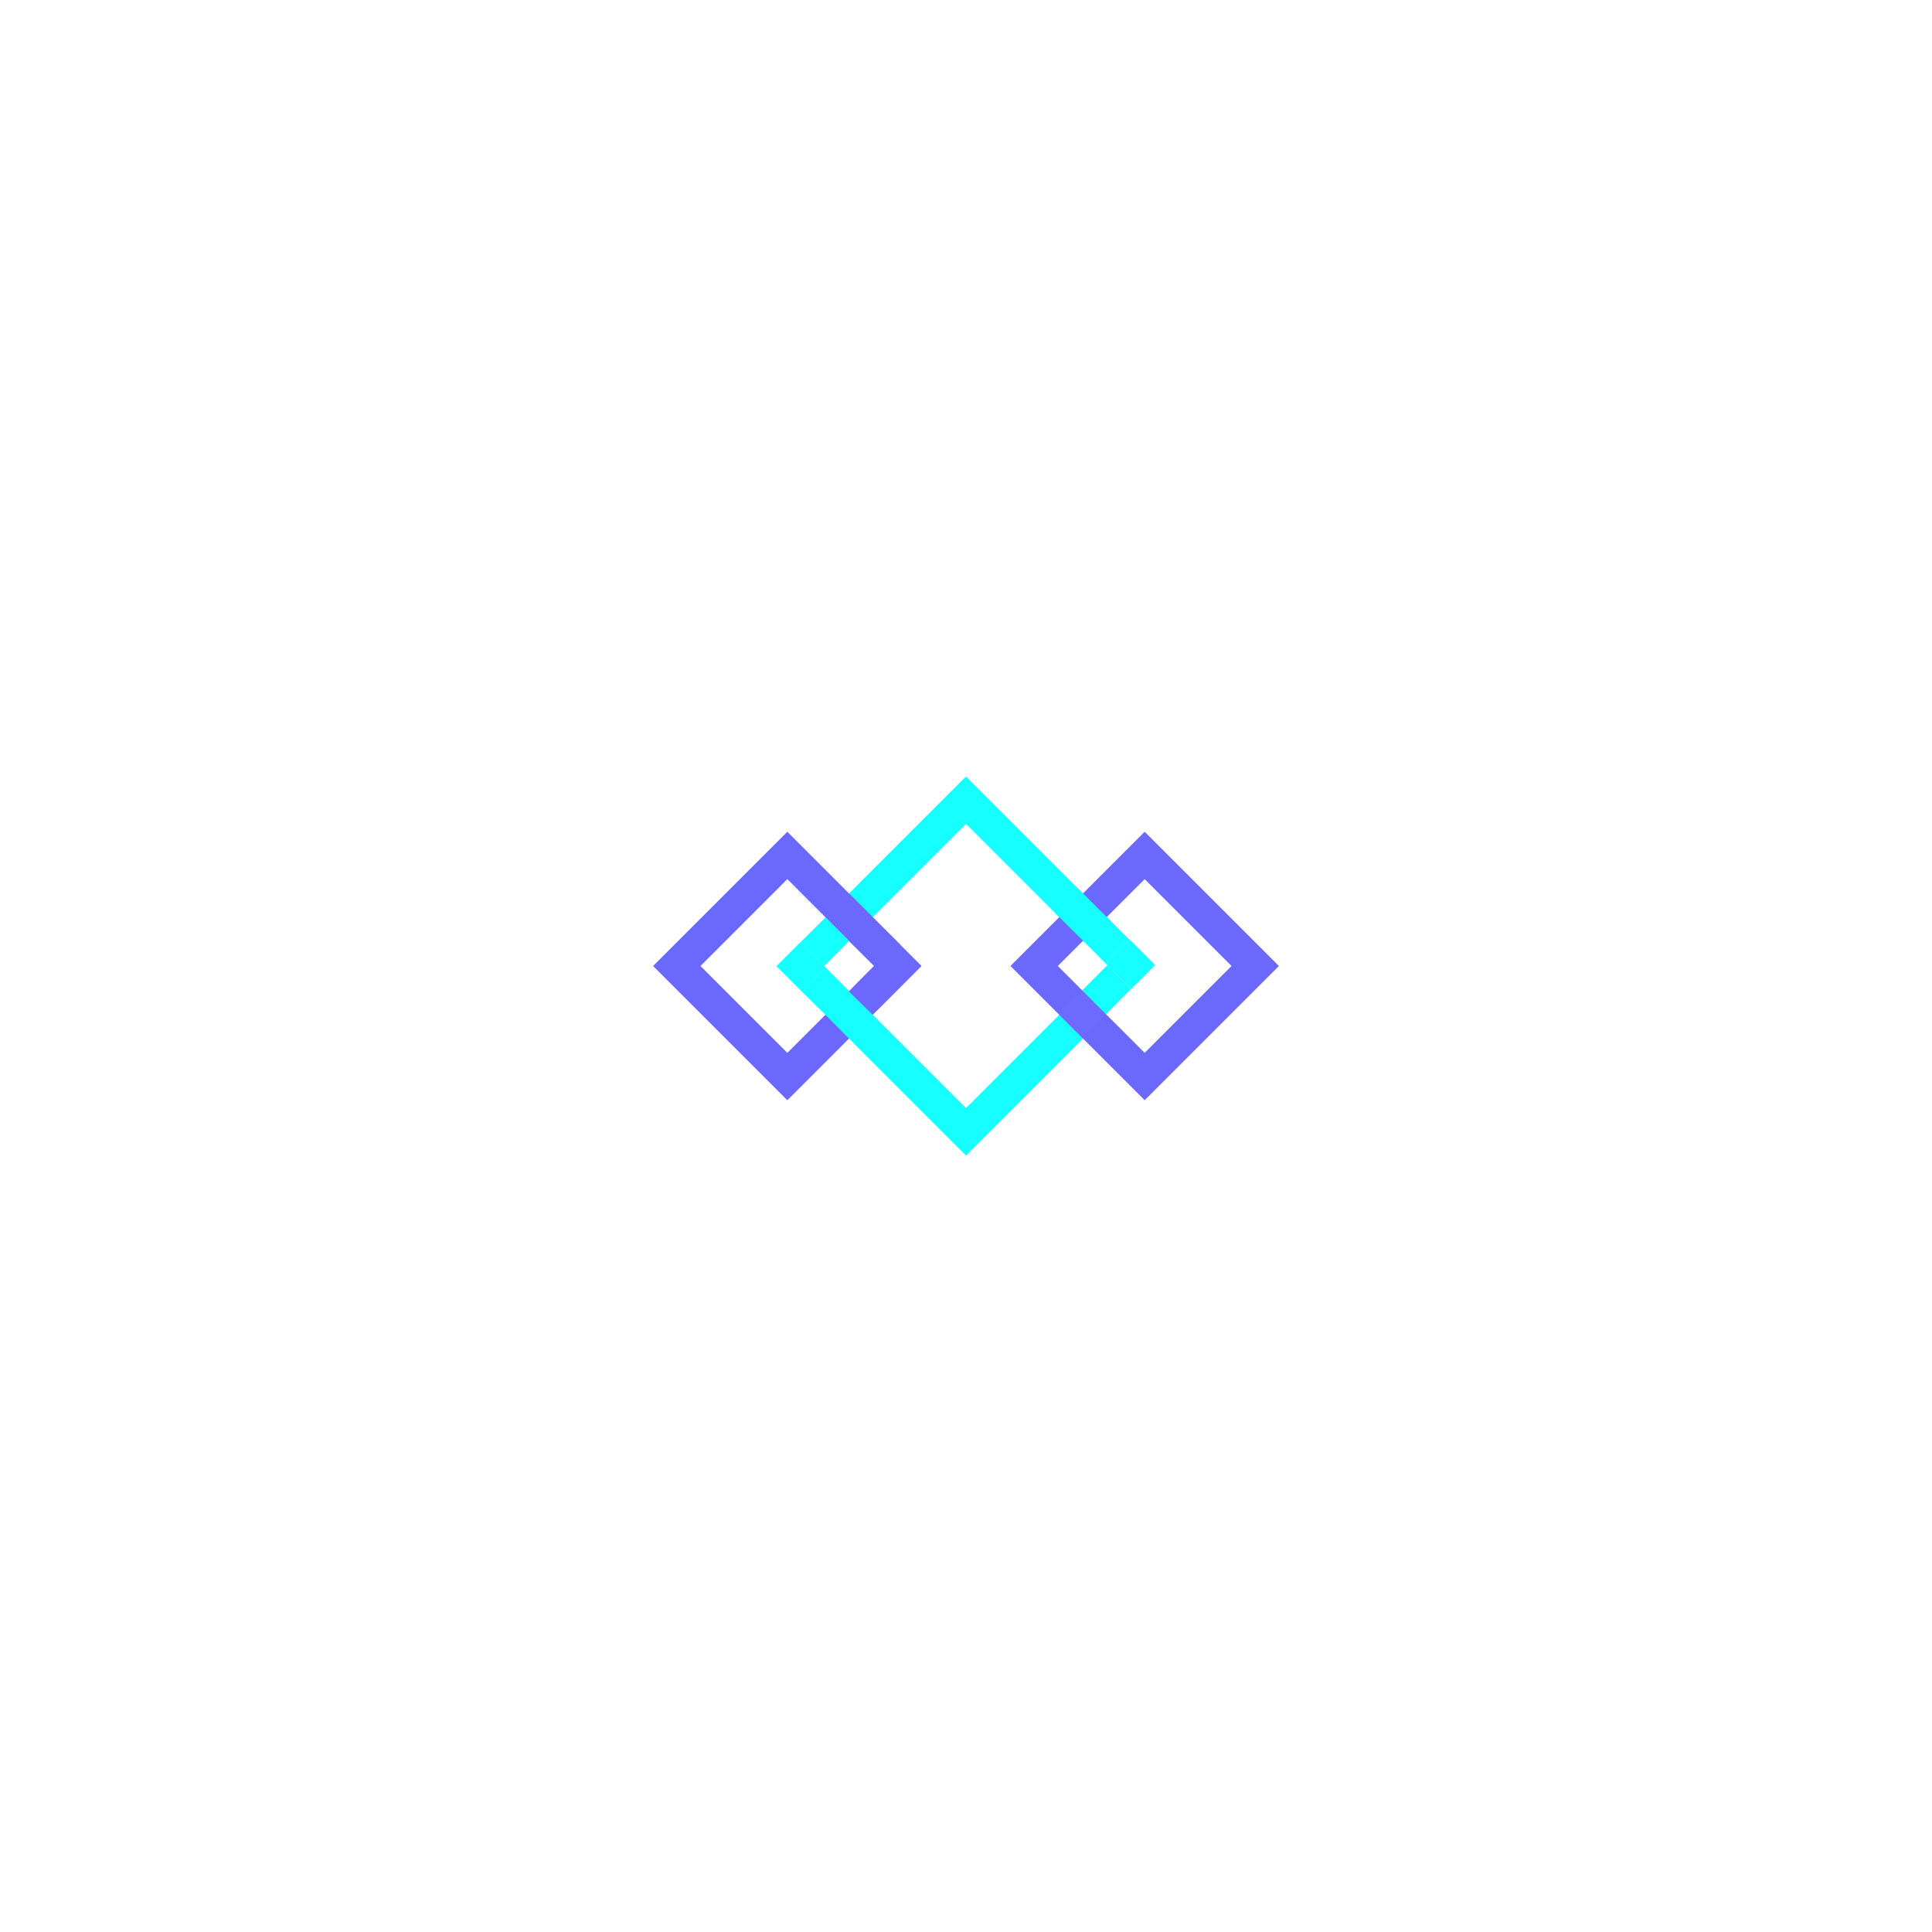
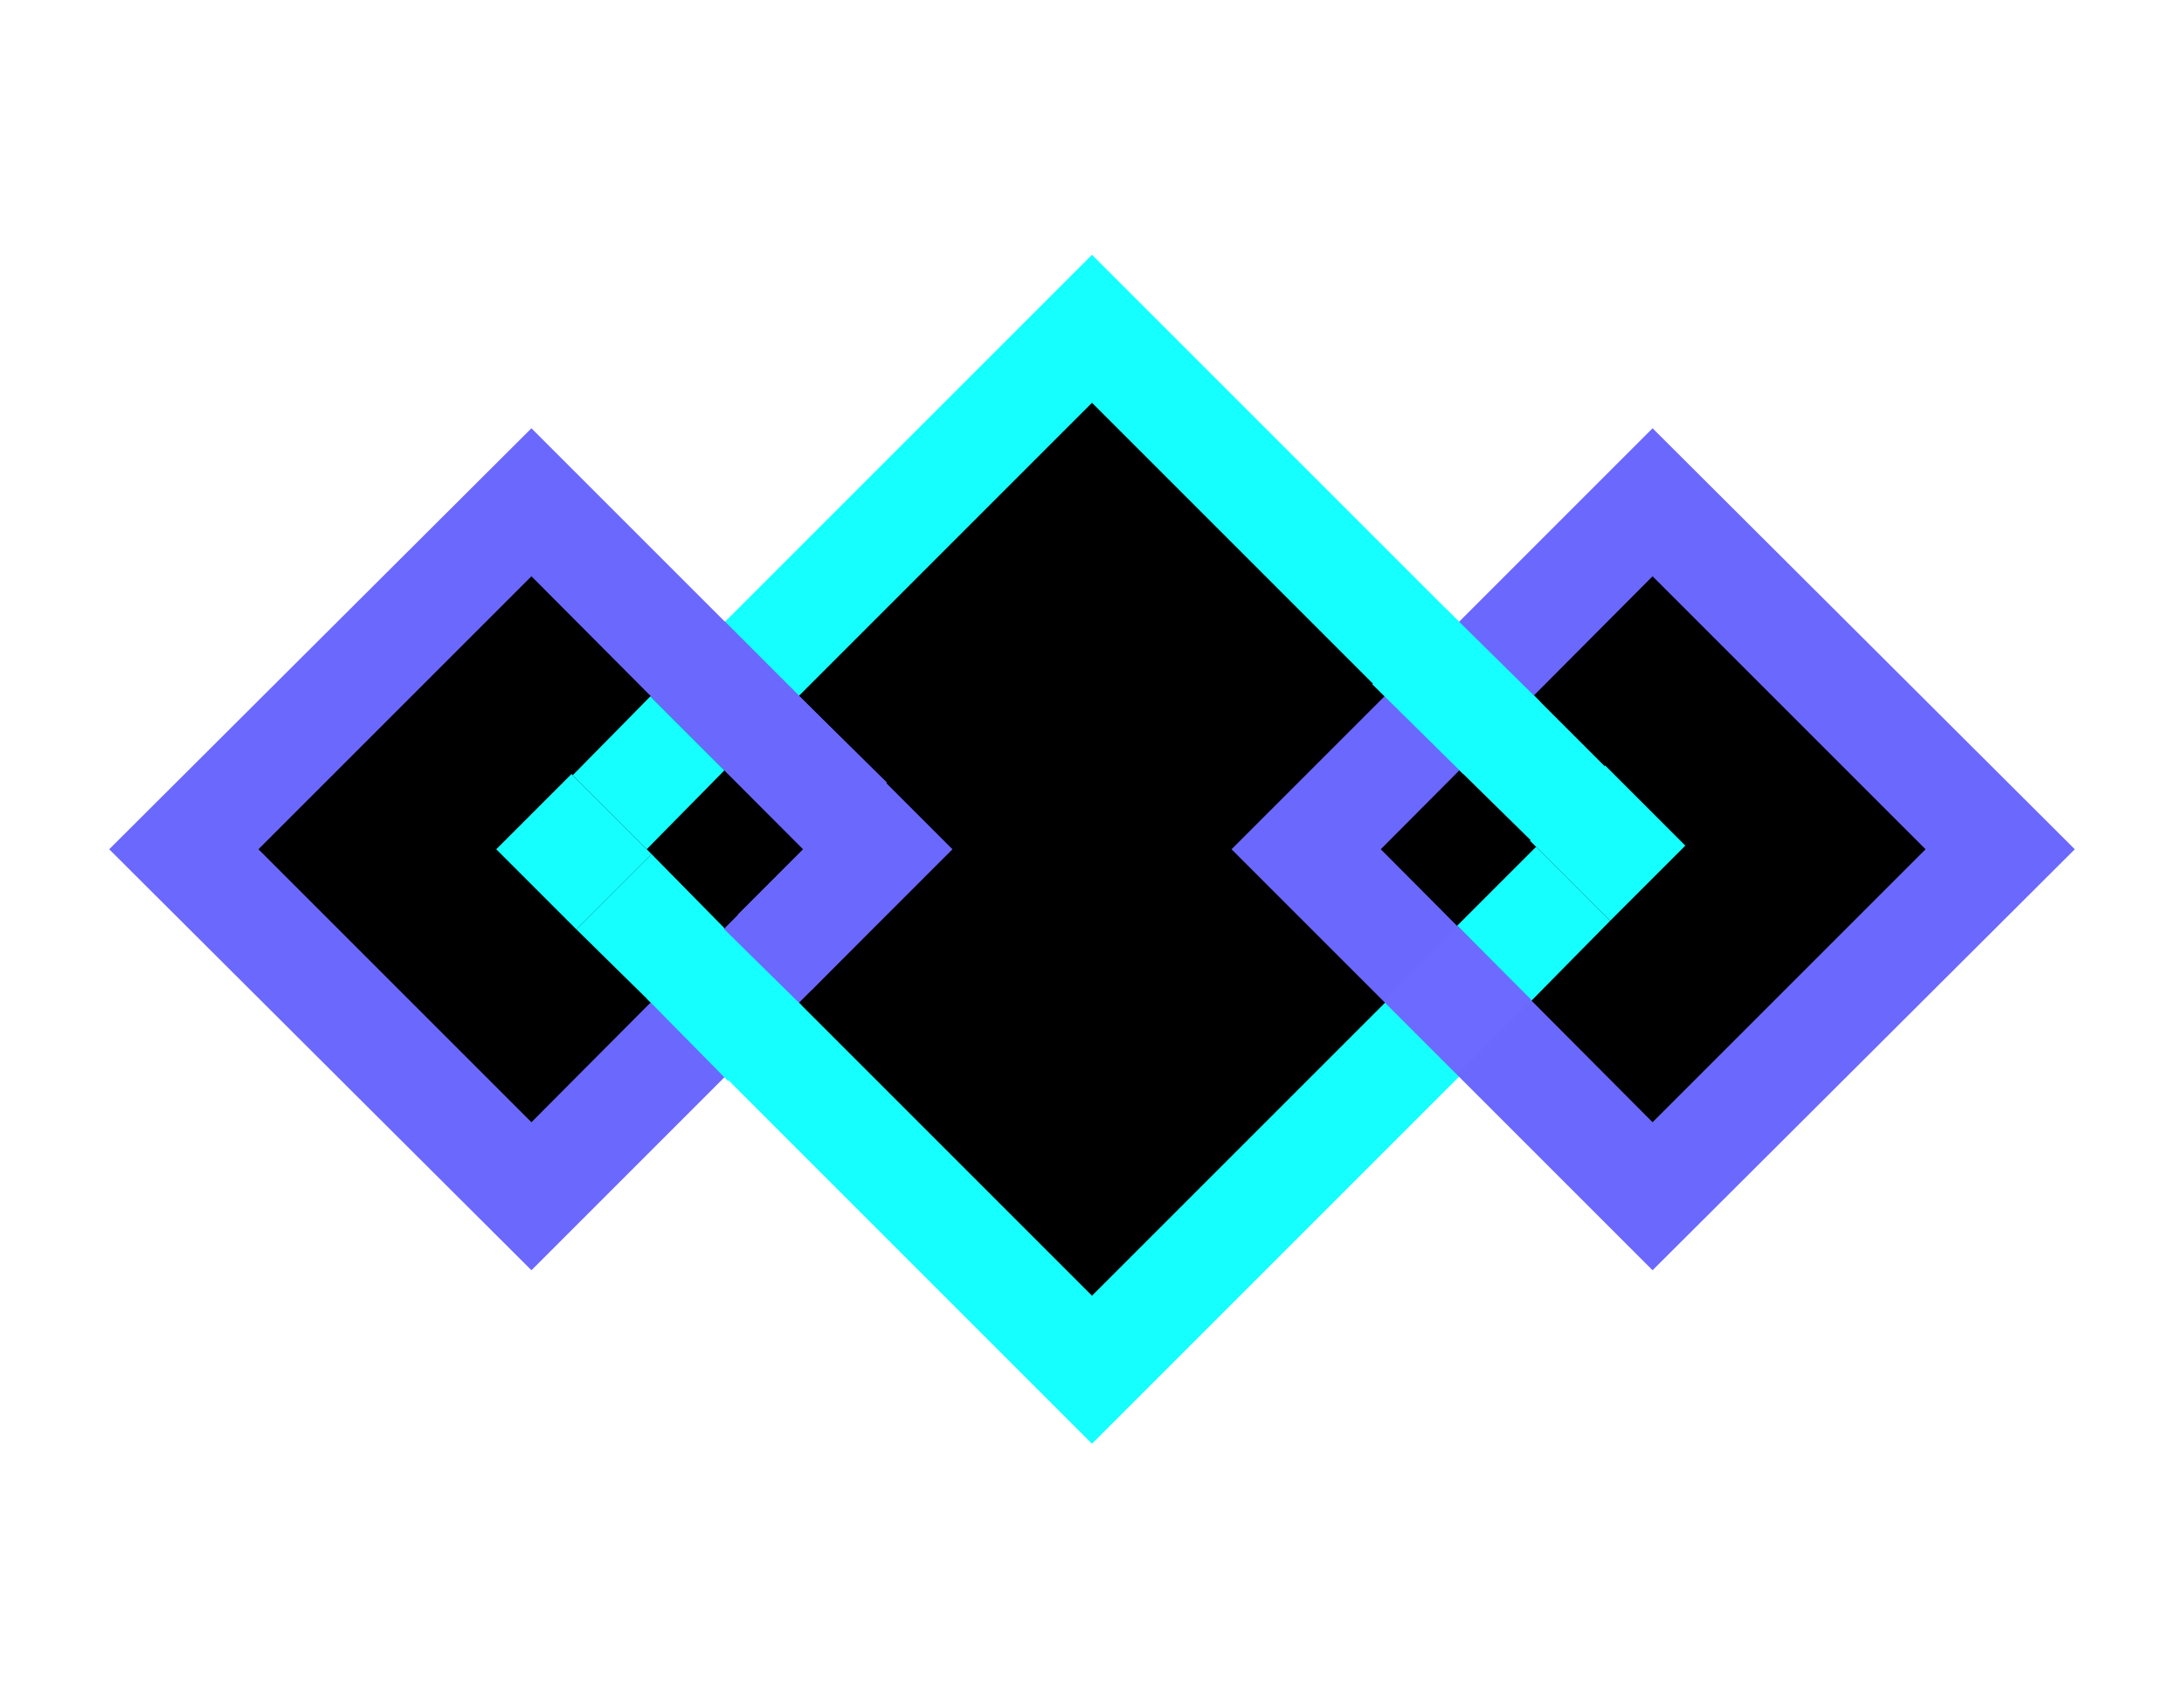
- <svg xmlns="http://www.w3.org/2000/svg" viewBox="0 0 500 500">
-   <defs />
-   <path d="M 299.045 250 L 250 200.955 L 200.955 250 L 250 299.045 L 299.045 250 Z" fill="#15FFFF" />
-   <path d="M 286.784 250 L 250 213.216 L 213.216 250 L 250 286.784 L 286.784 250 Z" style="fill: rgb(255, 255, 255);" />
-   <path d="M 238.5 250 L 203.76 215.26 L 169.02 250 L 203.76 284.74 L 238.5 250 Z" fill="#6B68FD" />
-   <path d="M 226.239 250 L 203.76 227.521 L 181.281 250 L 203.76 272.479 L 226.239 250 Z" style="fill: rgb(255, 255, 255);" />
-   <path d="M 330.98 250 L 296.24 215.26 L 261.5 250 L 296.24 284.74 L 330.98 250 Z" fill="#6B68FD" />
-   <path d="M 318.719 250 L 296.24 227.521 L 273.761 250 L 296.24 272.479 L 318.719 250 Z" style="fill: rgb(255, 255, 255);" />
-   <path d="M 225.858 237.358 L 219.713 231.232 L 213.581 237.355 L 219.735 243.548 L 225.858 237.358 Z" fill="#6B68FD" />
-   <path d="M 233.056 244.546 L 225.857 237.358 L 219.735 243.547 L 226.926 250.676 L 233.056 244.546 Z" fill="#6B68FD" />
-   <path d="M 233.019 255.42 L 226.889 249.289 L 220.788 255.446 L 226.889 261.55 L 233.019 255.42 Z" fill="#6B68FD" />
-   <path d="M 219.737 243.548 L 213.648 237.409 L 207.165 243.878 L 213.295 250.009 L 219.737 243.548 Z" fill="#15FFFF" />
-   <path d="M 213.733 250.446 L 207.133 243.845 L 200.929 250.049 L 207.531 256.648 L 213.733 250.446 Z" fill="#15FFFF" />
-   <path d="M 219.749 256.496 L 213.725 250.441 L 207.501 256.618 L 213.621 262.627 L 219.749 256.496 Z" fill="#15FFFF" />
-   <path d="M 226.118 262.902 L 219.428 256.335 L 213.338 262.349 L 220.02 269.054 L 226.118 262.902 Z" fill="#15FFFF" />
-   <path d="M 273.15 236.368 L 280.638 243.816 L 286.931 237.841 L 279.223 230.178 L 273.15 236.368 Z" style="fill: rgb(21, 255, 255);" fill="#15FFFF" />
-   <path d="M 280.29 243.469 L 286.165 249.339 L 292.296 243.208 L 286.424 237.334 L 280.29 243.469 Z" fill="#15FFFF" />
-   <path d="M 286.135 249.348 L 292.735 255.949 L 298.939 249.745 L 292.338 243.145 L 286.135 249.348 Z" fill="#15FFFF" />
-   <path d="M 280.057 256.302 L 286.231 262.454 L 292.705 255.916 L 286.574 249.785 L 280.057 256.302 Z" fill="#15FFFF" />
-   <path d="M 274.003 262.377 L 280.134 268.508 L 286.204 262.44 L 280.065 256.309 L 274.003 262.377 Z" fill="#6D6BFF" />
+ <svg xmlns="http://www.w3.org/2000/svg" viewBox="0 0 180 140" width="180" height="140">
+   <style>
+     .s0 {
+       fill: #15ffff
+     }
+ 
+     .s2 {
+       fill: #6b68fd
+     }
+ 
+     .s3 {
+       fill: #6d6bff
+     }
+   </style>
+   <path id="Layer" class="s0" d="m139 70l-49-49-49 49 49 49z" />
+   <path id="Layer" d="m126.8 70l-36.8-36.8-36.8 36.8 36.8 36.8z" />
+   <path id="Layer" class="s2" d="m78.5 70l-34.7-34.7-34.8 34.7 34.8 34.7z" />
+   <path id="Layer" d="m66.2 70l-22.4-22.5-22.5 22.5 22.5 22.5z" />
+   <path id="Layer" class="s2" d="m171 70l-34.8-34.7-34.7 34.7 34.7 34.7z" />
+   <path id="Layer" d="m158.7 70l-22.5-22.5-22.4 22.5 22.4 22.5z" />
+   <path id="Layer" class="s2" d="m65.9 57.4l-6.2-6.2-6.1 6.2 6.1 6.1z" />
+   <path id="Layer" class="s2" d="m73.1 64.5l-7.2-7.1-6.2 6.1 7.2 7.2z" />
+   <path id="Layer" class="s2" d="m73 75.4l-6.1-6.1-6.1 6.1 6.1 6.2z" />
+   <path id="Layer" class="s0" d="m59.7 63.5l-6.1-6.1-6.4 6.5 6.1 6.1z" />
+   <path id="Layer" class="s0" d="m53.7 70.4l-6.6-6.6-6.2 6.2 6.6 6.6z" />
+   <path id="Layer" class="s0" d="m59.7 76.5l-6-6.1-6.2 6.2 6.1 6z" />
+   <path id="Layer" class="s0" d="m66.1 82.9l-6.7-6.6-6.1 6 6.7 6.8z" />
+   <path id="Layer" class="s0" d="m113.1 56.4l7.5 7.4 6.3-6-7.7-7.6z" />
+   <path id="Layer" class="s0" d="m120.3 63.5l5.9 5.8 6.1-6.1-5.9-5.9z" />
+   <path id="Layer" class="s0" d="m126.1 69.3l6.6 6.6 6.2-6.2-6.6-6.6z" />
+   <path id="Layer" class="s0" d="m120.1 76.3l6.1 6.2 6.5-6.6-6.1-6.1z" />
+   <path id="Layer" class="s3" d="m114 82.4l6.1 6.1 6.1-6.1-6.1-6.1z" />
</svg>
